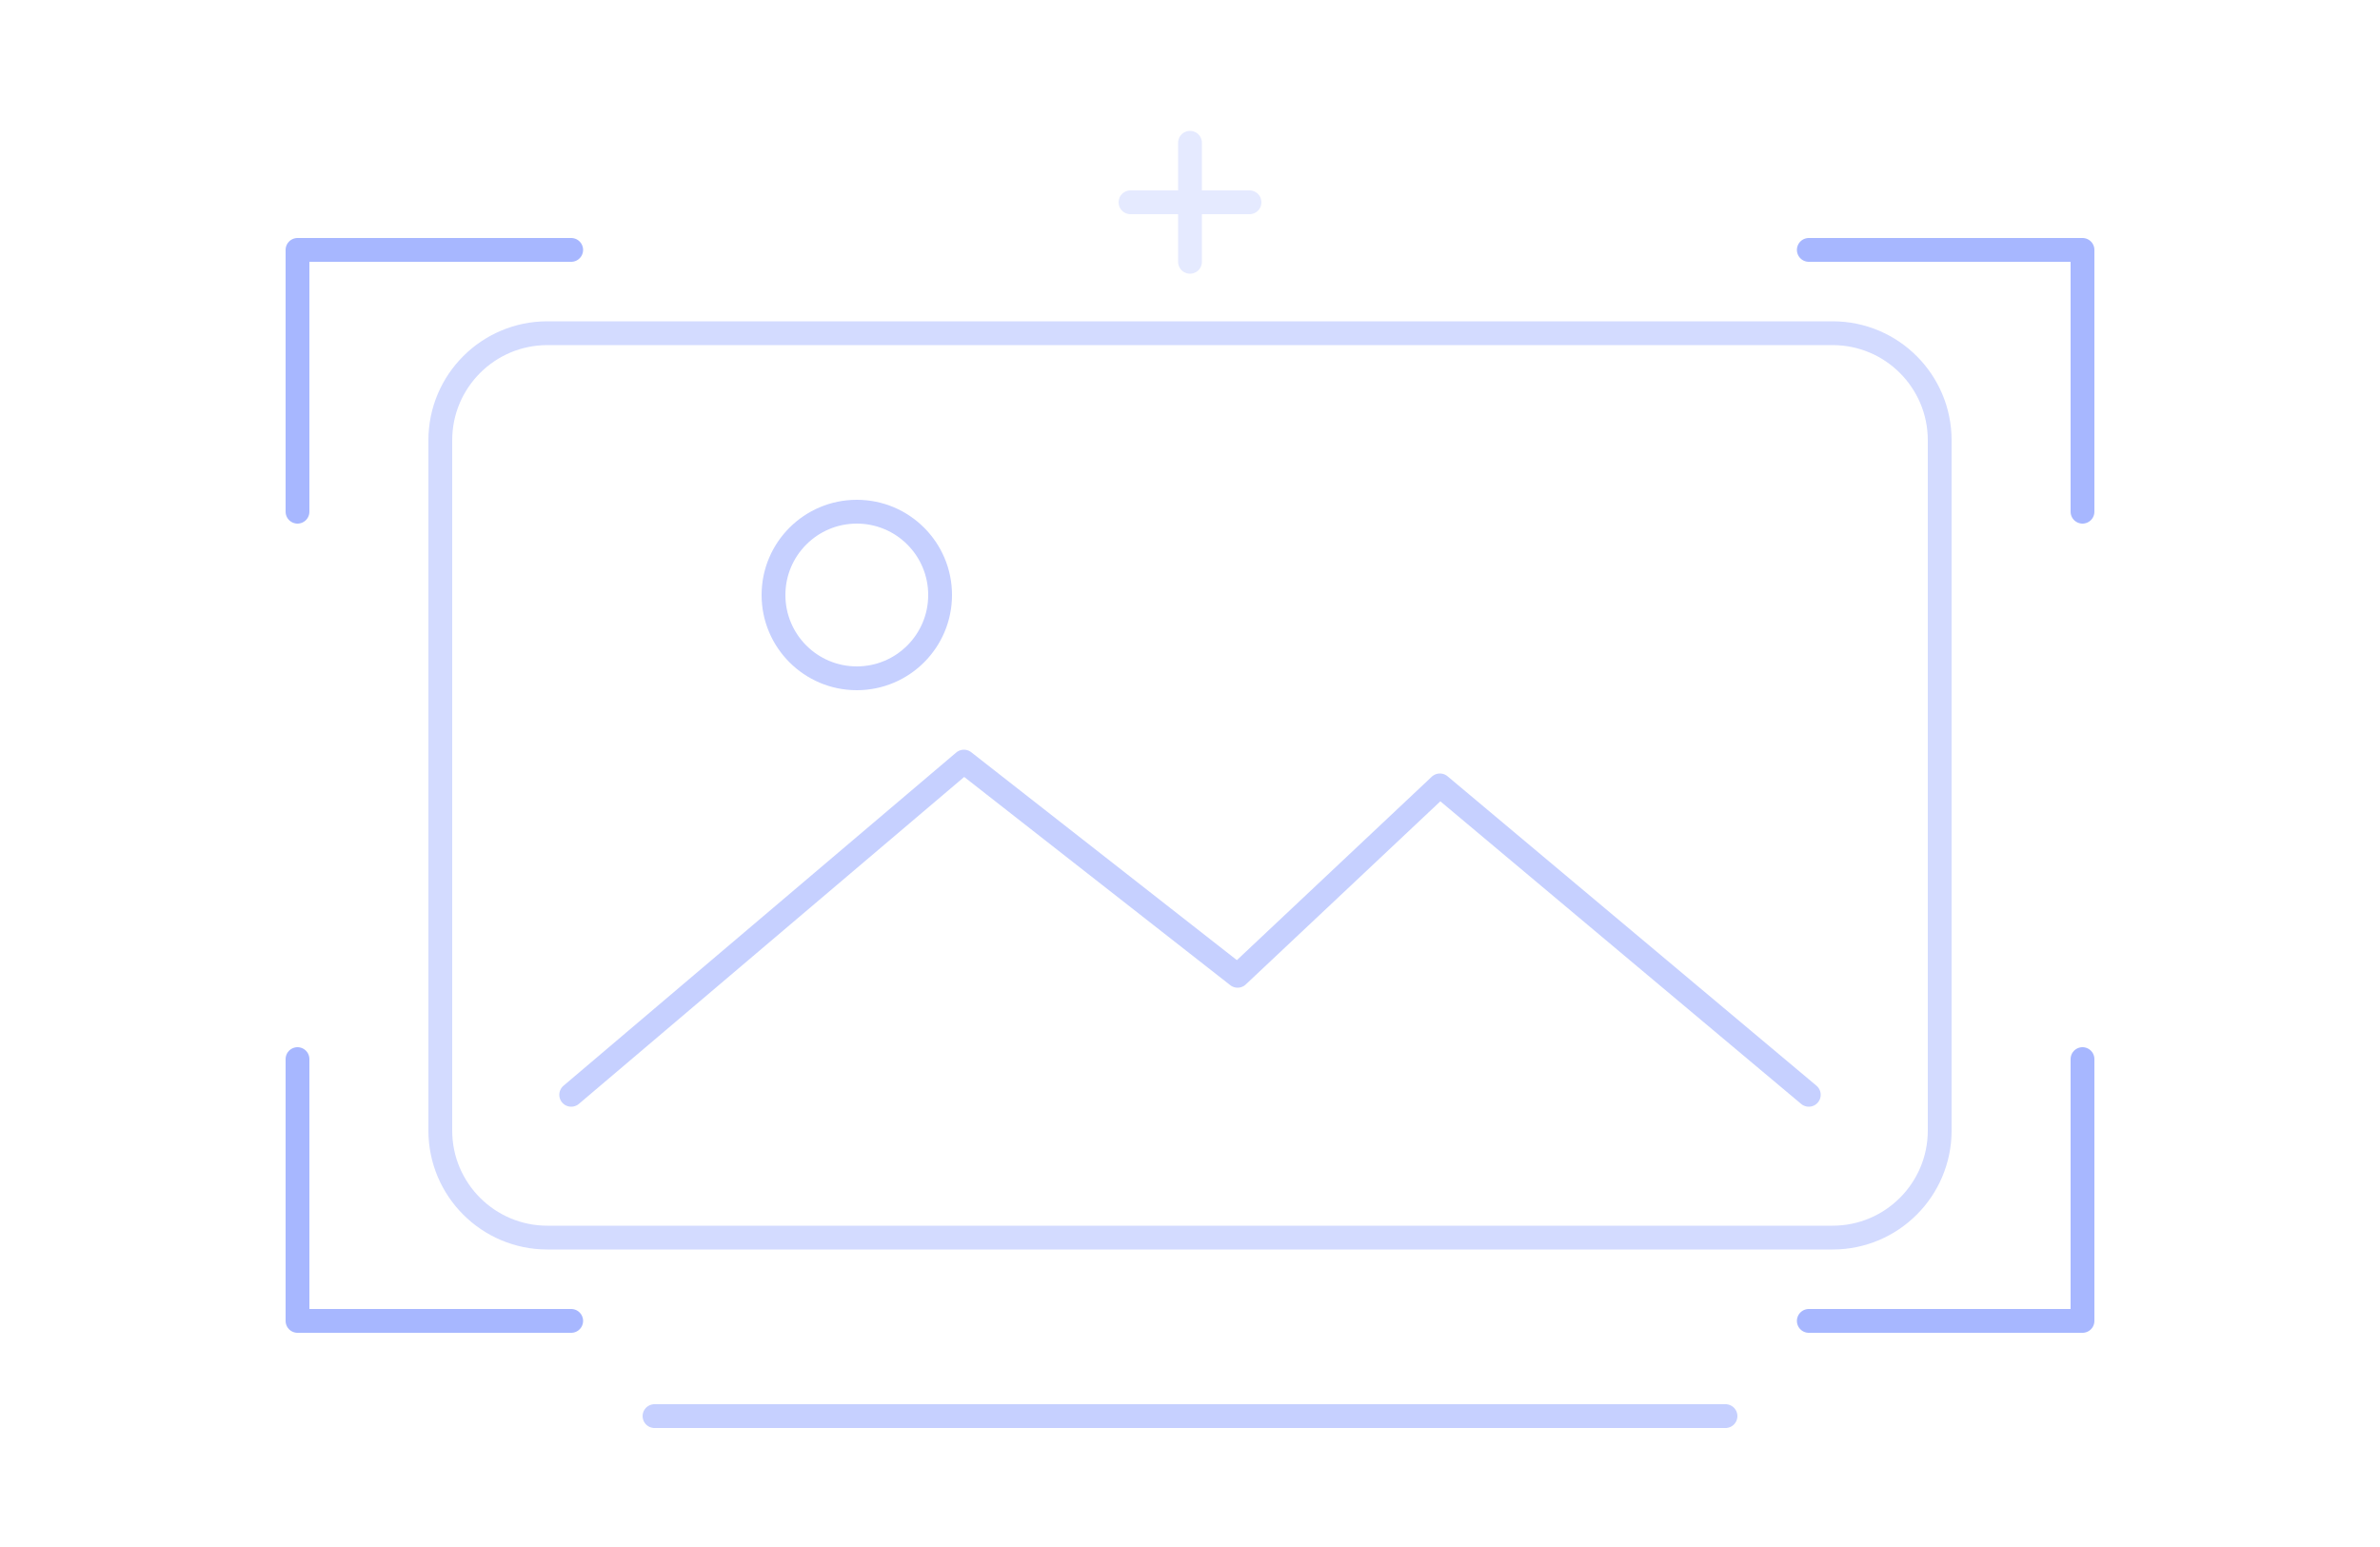
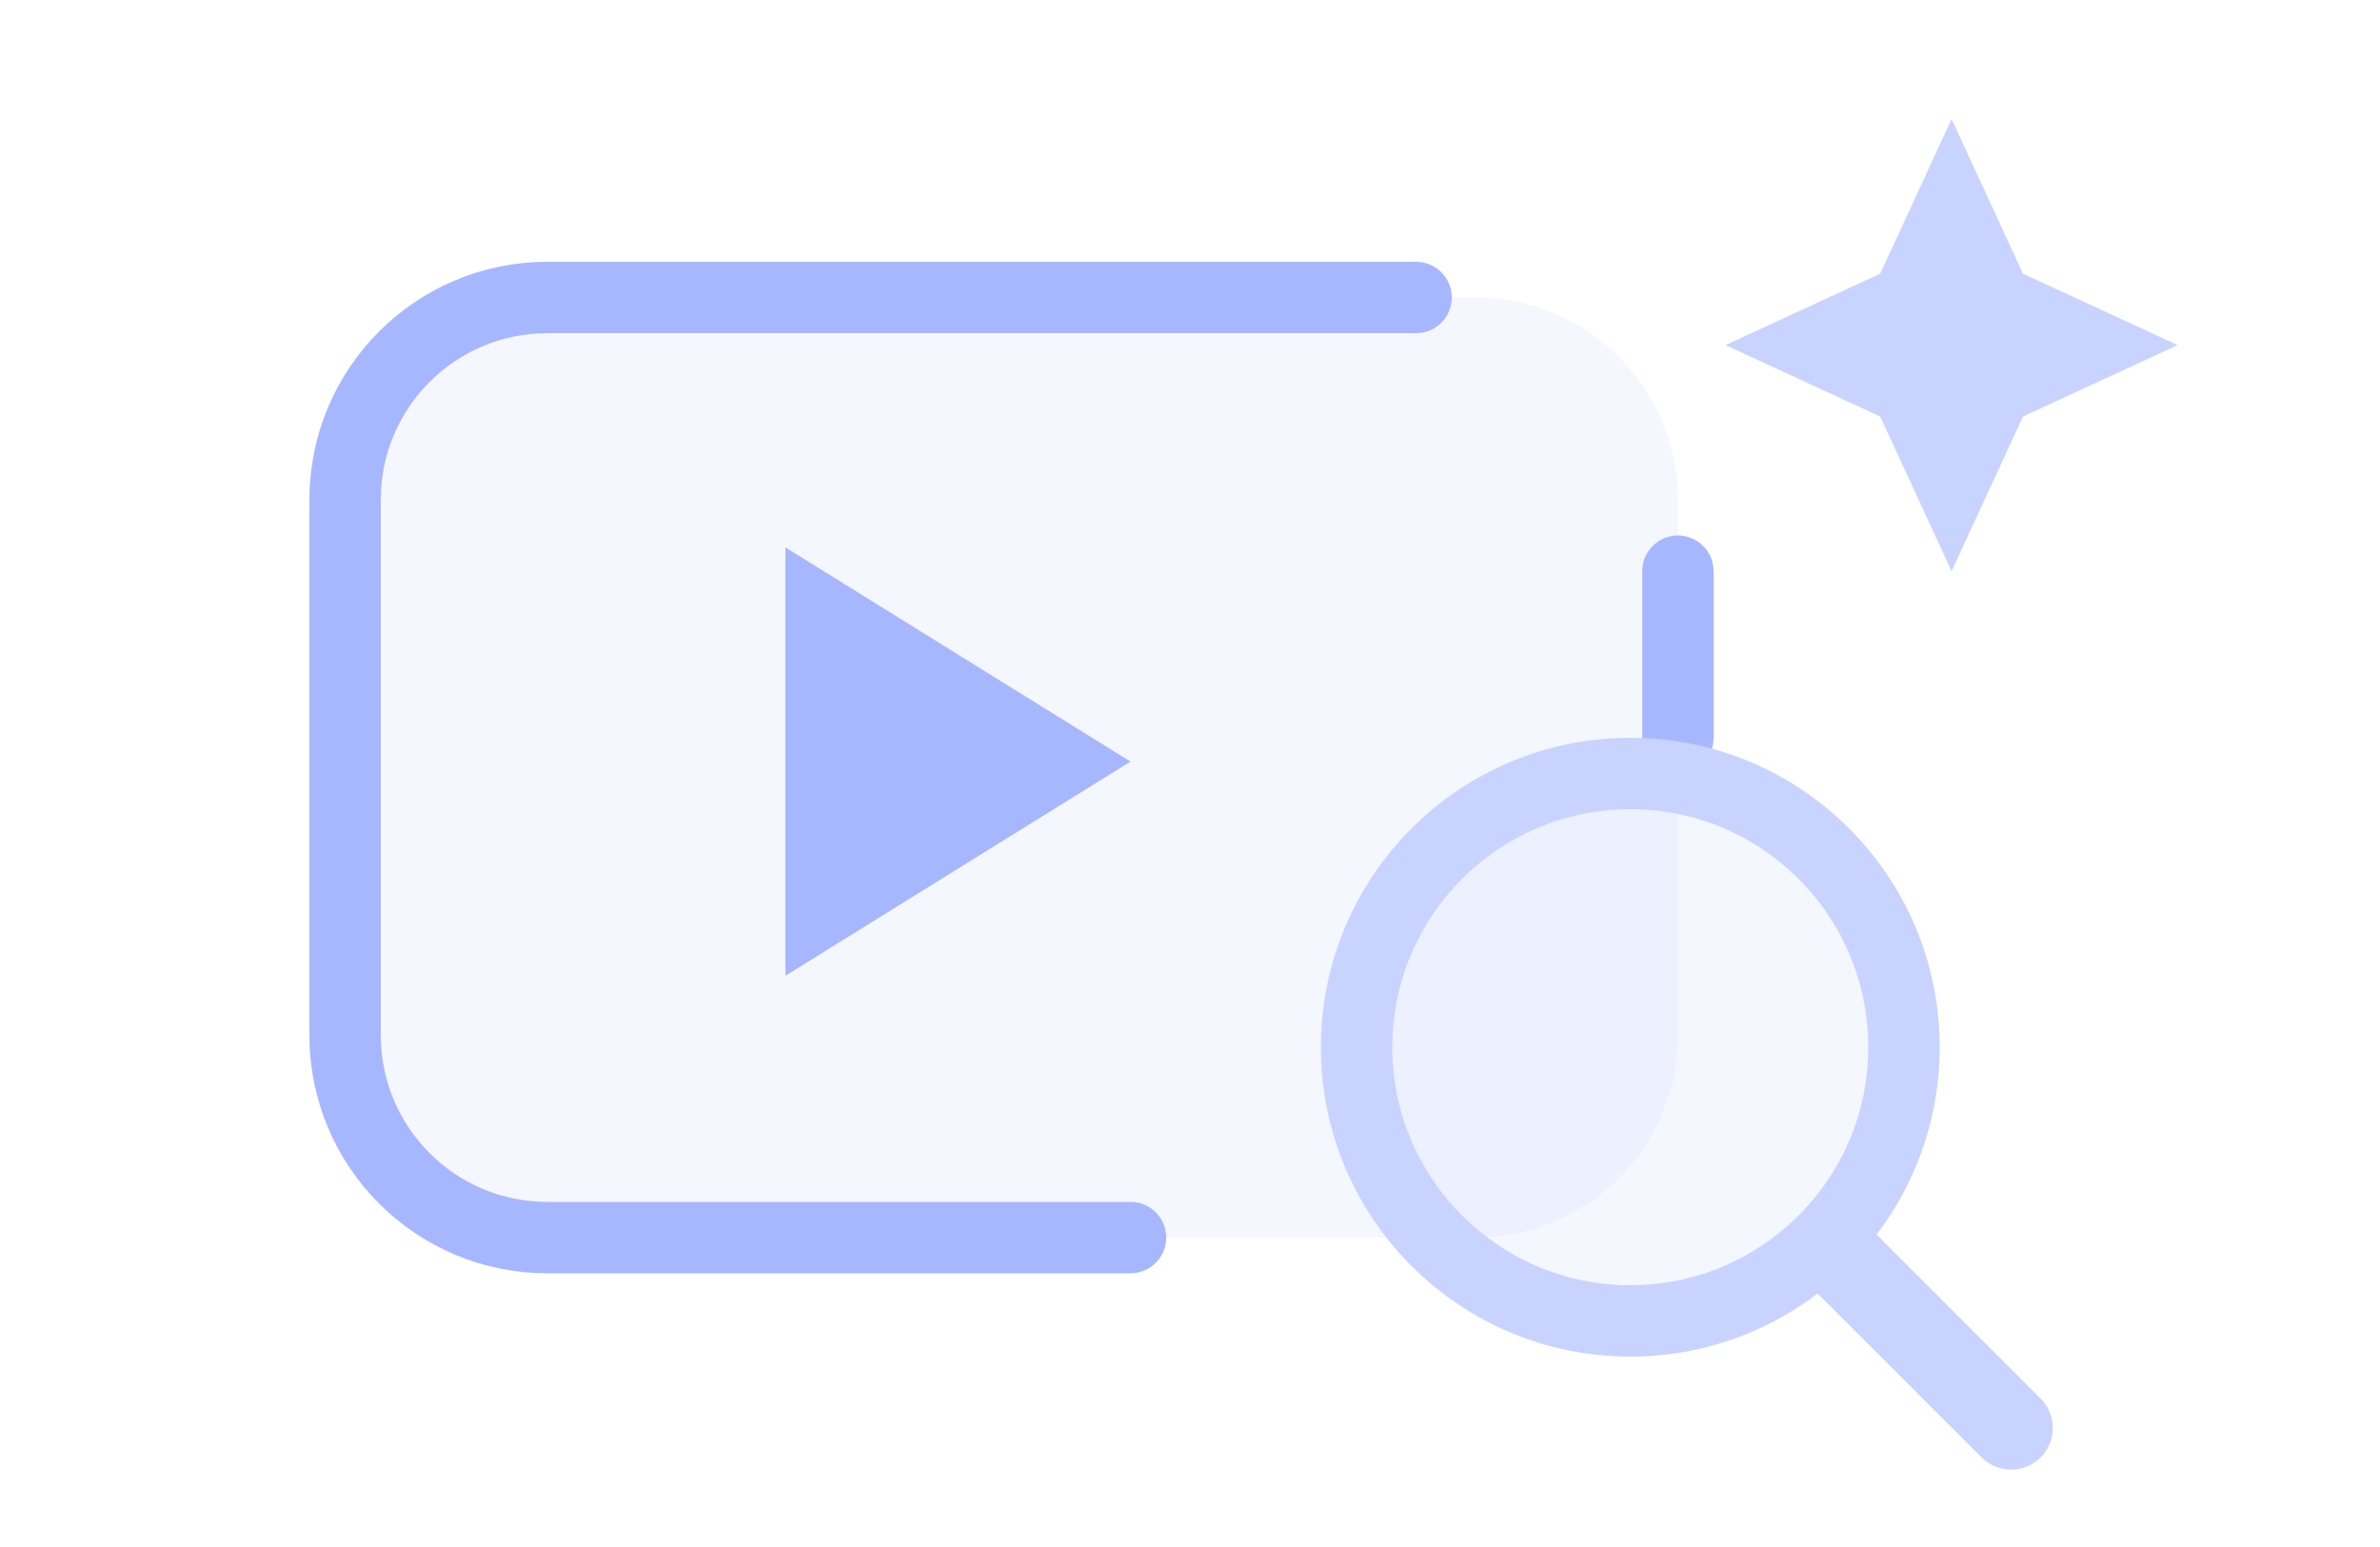
<svg xmlns="http://www.w3.org/2000/svg" width="200" height="130" viewBox="0 0 200 130" fill="none">
-   <g stroke="#A7B7FF" stroke-width="2" stroke-linecap="round" stroke-linejoin="round">
-     <rect x="37" y="28" width="126" height="76" rx="9" opacity=".5" />
-     <path d="M25 43V21h23M152 21h23v22M25 89v22h23M152 111h23V89" />
-     <circle cx="72" cy="50" r="7" opacity=".65" />
-     <path d="m48 92 33-28 23 18 17-16 31 26M55 119h90" opacity=".65" />
-     <path d="M100 12v10M95 17h10" opacity=".3" />
-   </g>
+   <rect x="29" y="25" width="112" height="79" rx="17" fill="#A7B7FF" fill-opacity=".12" />
+   <path d="M119 25H46a17 17 0 0 0-17 17v45a17 17 0 0 0 17 17h49m46-42V48" stroke="#A7B7FF" stroke-width="6" stroke-linecap="round" />
+   <path d="m66 46 29 18-29 18V46Z" fill="#A7B7FF" />
+   <circle cx="137" cy="88" r="23" fill="#A7B7FF" fill-opacity=".12" stroke="#C9D3FF" stroke-width="6" />
+   <path d="m154 105 15 15" stroke="#C9D3FF" stroke-width="7" stroke-linecap="round" />
+   <path d="m164 10 6 13 13 6-13 6-6 13-6-13-13-6 13-6 6-13Z" fill="#C9D3FF" />
</svg>
